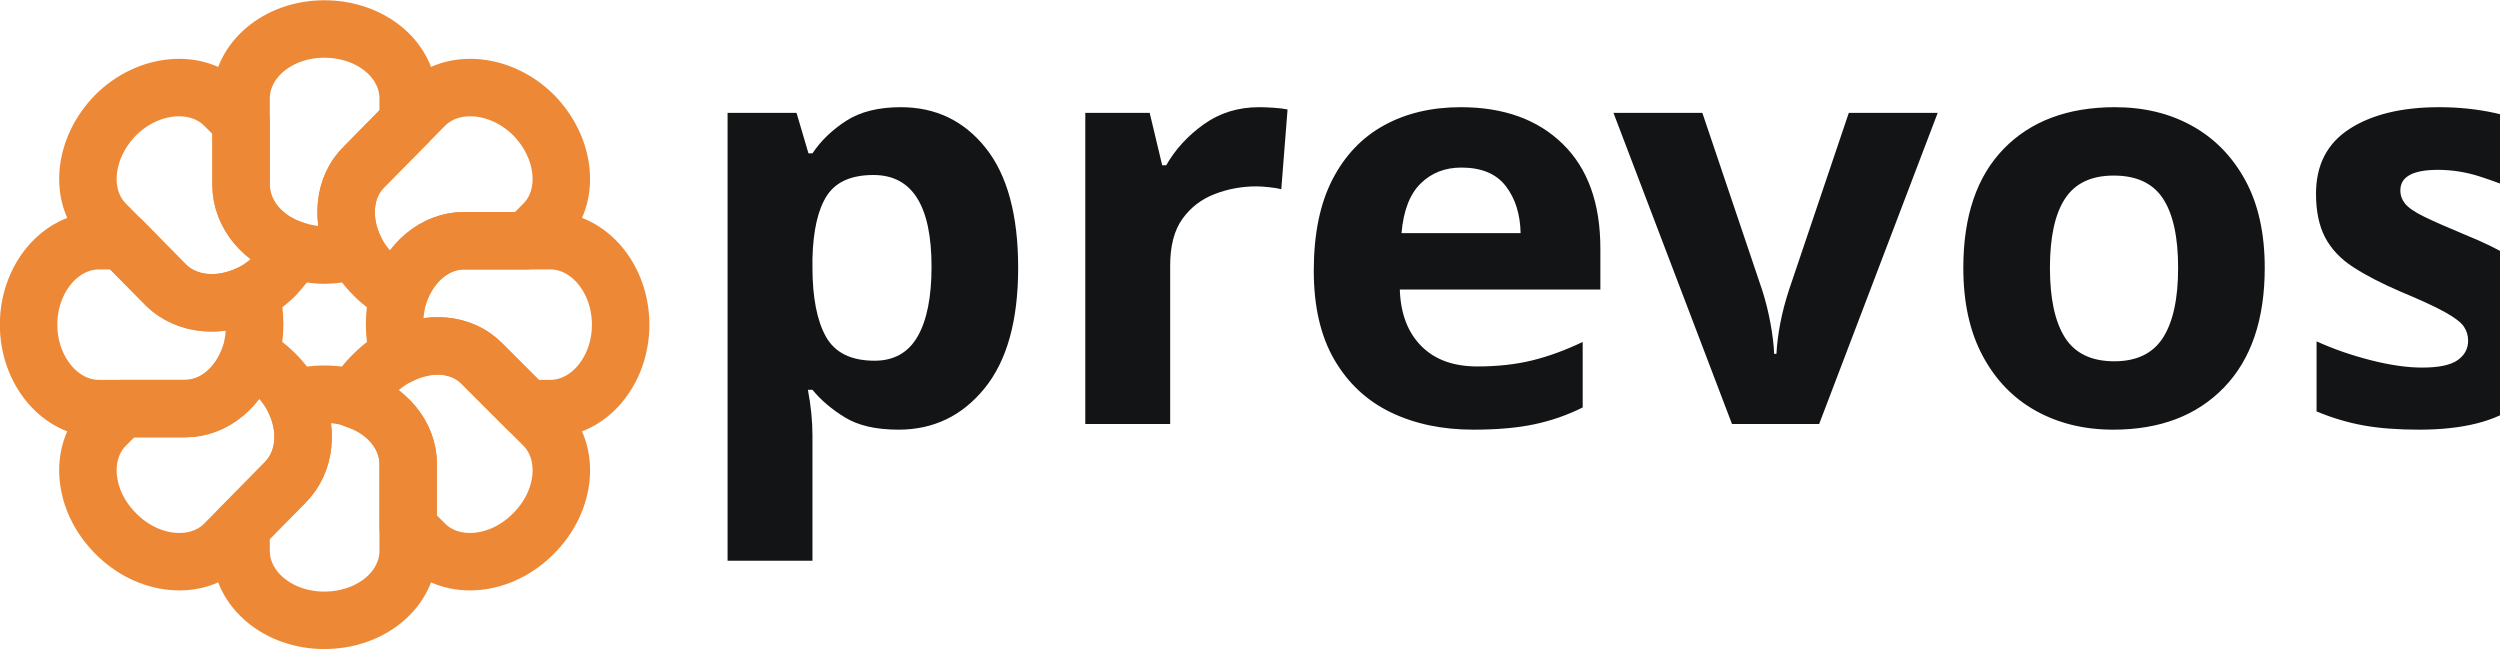
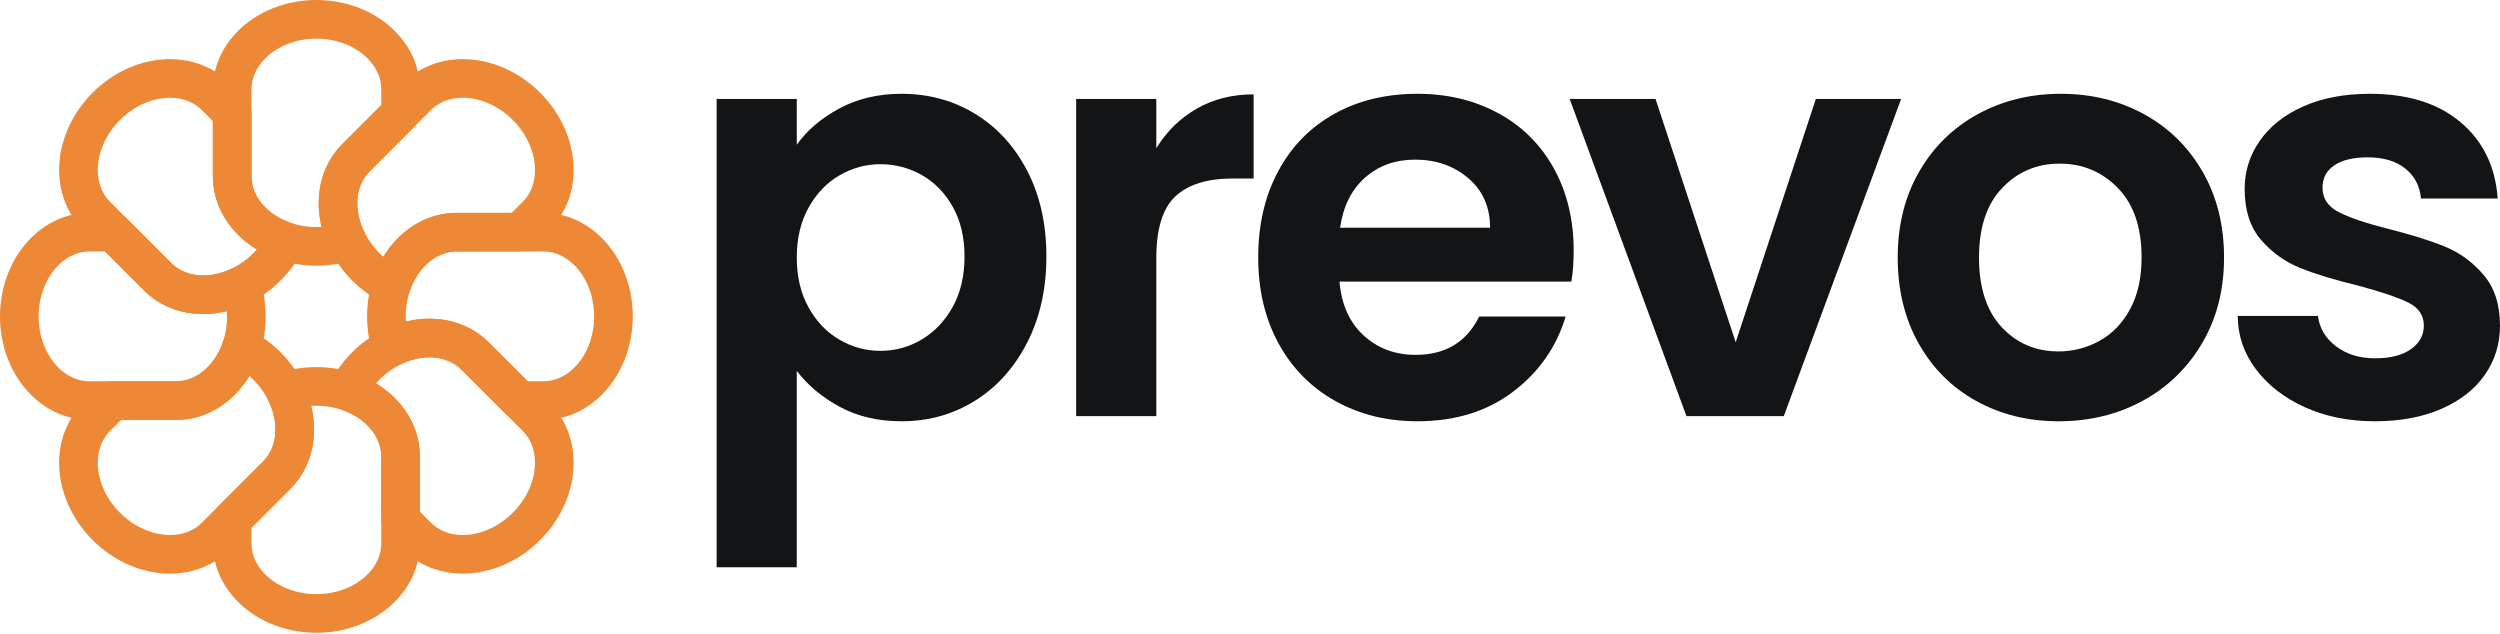
- <svg xmlns="http://www.w3.org/2000/svg" width="1629px" height="423px" version="1.1" xml:space="preserve" style="fill-rule:evenodd;clip-rule:evenodd;stroke-linecap:round;stroke-linejoin:round;stroke-miterlimit:2;">
-   <g transform="matrix(1,0,0,1,-137.5959,-52.23982)">
+ <svg xmlns="http://www.w3.org/2000/svg" width="100%" height="100%" viewBox="0 0 1622 411" version="1.1" xml:space="preserve" style="fill-rule:evenodd;clip-rule:evenodd;stroke-linecap:round;stroke-linejoin:round;stroke-miterlimit:1.5;">
+   <g transform="matrix(1,0,0,1,-143.8067,-58.45069)">
    <g id="Logo_light" transform="matrix(1.094324,0,0,1.094324,-67.41258,38.19041)">
      <g id="Energetic-Amber" transform="matrix(0.450239,0,0,0.450239,145.2377,-29.32751)">
        <g transform="matrix(1,0,0,1,-484.6826,0)">
-           <path d="M1060,314L1140,233C1176,197 1241,203 1284,246C1327,290 1333,354 1297,390L1275,412L1192,412C1153,412 1120,441 1106,482C1094,476 1083,468 1073,458C1062,447 1054,436 1048,424C1029,386 1032,341 1060,314Z" style="fill:none;stroke:rgb(237,137,54);stroke-width:76px;" />
+           <path d="M1059.537,313.923L1140.251,233.209C1176.317,197.143 1240.735,202.999 1284.014,246.279C1327.293,289.558 1333.149,353.976 1297.083,390.042L1275.145,411.98L1192.024,411.98C1153.047,411.98 1119.673,441 1106.1,482.001C1094.193,476.016 1082.812,467.892 1072.606,457.686C1062.401,447.481 1054.276,436.1 1048.292,424.192C1028.896,385.603 1031.976,341.484 1059.537,313.923Z" style="fill:none;stroke:rgb(237,137,54);stroke-width:50.9px;" />
        </g>
        <g transform="matrix(1,0,0,1,-484.6826,0)">
-           <path d="M1192,412L1306,412C1357,412 1399,462 1399,523C1399,584 1357,634 1306,634L1275,634L1216,575C1189,547 1145,544 1106,564C1102,551 1100,537 1100,523C1100,508 1102,495 1106,482C1120,441 1153,412 1192,412Z" style="fill:none;stroke:rgb(237,137,54);stroke-width:76px;" />
+           <path d="M1192.024,411.98L1306.171,411.98C1357.176,411.98 1398.585,461.672 1398.585,522.878C1398.585,584.084 1357.176,633.776 1306.171,633.776L1275.145,633.776L1216.37,575C1188.808,547.439 1144.69,544.36 1106.1,563.755C1101.912,551.103 1099.61,537.311 1099.61,522.878C1099.61,508.445 1101.912,494.653 1106.1,482.001C1119.673,441 1153.047,411.98 1192.024,411.98Z" style="fill:none;stroke:rgb(237,137,54);stroke-width:50.9px;" />
        </g>
        <g transform="matrix(1,0,0,1,-484.6826,0)">
-           <path d="M1216,575L1297,656C1333,692 1327,756 1284,799C1241,843 1176,849 1140,813L1118,791L1118,707C1118,669 1089,635 1048,622C1054,610 1062,598 1073,588C1083,578 1094,570 1106,564C1145,544 1189,547 1216,575Z" style="fill:none;stroke:rgb(237,137,54);stroke-width:76px;" />
+           <path d="M1216.37,575L1297.083,655.714C1333.149,691.78 1327.293,756.198 1284.014,799.477C1240.735,842.757 1176.317,848.613 1140.251,812.547L1118.312,790.608L1118.312,707.488C1118.312,668.51 1089.293,635.136 1048.292,621.564C1054.276,609.656 1062.401,598.275 1072.606,588.07C1082.812,577.864 1094.193,569.74 1106.1,563.755C1144.69,544.36 1188.808,547.439 1216.37,575Z" style="fill:none;stroke:rgb(237,137,54);stroke-width:50.9px;" />
        </g>
        <g transform="matrix(1,0,0,1,-484.6826,0)">
-           <path d="M1118,707L1118,822C1118,873 1069,914 1007,914C946,914 897,873 897,822L897,791L955,732C983,704 986,660 967,622C979,617 993,615 1007,615C1022,615 1036,617 1048,622C1089,635 1118,669 1118,707Z" style="fill:none;stroke:rgb(237,137,54);stroke-width:76px;" />
+           <path d="M1118.312,707.488L1118.312,821.634C1118.312,872.639 1068.621,914.049 1007.415,914.049C946.209,914.049 896.517,872.639 896.517,821.634L896.517,790.608L955.292,731.833C982.854,704.272 985.933,660.153 966.538,621.564C979.189,617.376 992.982,615.073 1007.415,615.073C1021.847,615.073 1035.64,617.376 1048.292,621.564C1089.293,635.136 1118.312,668.51 1118.312,707.488Z" style="fill:none;stroke:rgb(237,137,54);stroke-width:50.9px;" />
        </g>
        <g transform="matrix(1,0,0,1,-484.6826,0)">
-           <path d="M955,732L875,813C839,849 774,843 731,799C688,756 682,692 718,656L740,634L823,634C862,634 895,605 909,564C921,570 932,578 942,588C952,598 961,610 967,622C986,660 983,704 955,732Z" style="fill:none;stroke:rgb(237,137,54);stroke-width:76px;" />
+           <path d="M955.292,731.833L874.579,812.547C838.513,848.613 774.094,842.757 730.815,799.477C687.536,756.198 681.68,691.78 717.746,655.714L739.684,633.776L822.805,633.776C861.783,633.776 895.157,604.756 908.729,563.755C920.637,569.74 932.017,577.864 942.223,588.07C952.428,598.275 960.553,609.656 966.538,621.564C985.933,660.153 982.854,704.272 955.292,731.833Z" style="fill:none;stroke:rgb(237,137,54);stroke-width:50.9px;" />
        </g>
        <g transform="matrix(1,0,0,1,-484.6826,0)">
-           <path d="M823,634L709,634C658,634 616,584 616,523C616,462 658,412 709,412L740,412L798,471C826,498 870,501 909,482C913,495 915,508 915,523C915,537 913,551 909,564C895,605 862,634 823,634Z" style="fill:none;stroke:rgb(237,137,54);stroke-width:76px;" />
+           <path d="M822.805,633.776L708.659,633.776C657.654,633.776 616.244,584.084 616.244,522.878C616.244,461.672 657.654,411.98 708.659,411.98L739.684,411.98L798.46,470.756C826.021,498.317 870.14,501.396 908.729,482.001C912.917,494.653 915.22,508.445 915.22,522.878C915.22,537.311 912.917,551.103 908.729,563.755C895.157,604.756 861.783,633.776 822.805,633.776Z" style="fill:none;stroke:rgb(237,137,54);stroke-width:50.9px;" />
        </g>
        <g transform="matrix(1,0,0,1,-484.6826,0)">
-           <path d="M798,471L718,390C682,354 688,290 731,246C774,203 839,197 875,233L897,255L897,338C897,377 926,411 967,424C961,436 952,447 942,458C932,468 921,476 909,482C870,501 826,498 798,471Z" style="fill:none;stroke:rgb(237,137,54);stroke-width:76px;" />
+           <path d="M798.46,470.756L717.746,390.042C681.68,353.976 687.536,289.558 730.815,246.279C774.094,202.999 838.513,197.143 874.579,233.209L896.517,255.148L896.517,338.268C896.517,377.246 925.537,410.62 966.538,424.192C960.553,436.1 952.428,447.481 942.223,457.686C932.017,467.892 920.637,476.016 908.729,482.001C870.14,501.396 826.021,498.317 798.46,470.756Z" style="fill:none;stroke:rgb(237,137,54);stroke-width:50.9px;" />
        </g>
        <g transform="matrix(1,0,0,1,-484.6826,0)">
-           <path d="M897,338L897,224C897,173 946,132 1007,132C1069,132 1118,173 1118,224L1118,255L1060,314C1032,341 1029,386 1048,424C1036,428 1022,431 1007,431C993,431 979,428 967,424C926,411 897,377 897,338Z" style="fill:none;stroke:rgb(237,137,54);stroke-width:76px;" />
+           <path d="M896.517,338.268L896.517,224.122C896.517,173.117 946.209,131.707 1007.415,131.707C1068.621,131.707 1118.312,173.117 1118.312,224.122L1118.312,255.148L1059.537,313.923C1031.976,341.484 1028.896,385.603 1048.292,424.192C1035.64,428.38 1021.847,430.683 1007.415,430.683C992.982,430.683 979.189,428.38 966.538,424.192C925.537,410.62 896.517,377.246 896.517,338.268Z" style="fill:none;stroke:rgb(237,137,54);stroke-width:50.9px;" />
        </g>
      </g>
      <g transform="matrix(1.275439,0,0,1.275439,-317.8415,-284.4245)">
-         <g transform="matrix(266.1257,0,0,266.1257,1575.14,430.9464)" />
-         <text x="715px" y="431px" style="font-family:'Poppins-SemiBold', 'Poppins';font-weight:600;font-size:266px;fill:rgb(18,20,22);">p<tspan x="882px 977px 1128px 1274px 1430px " y="431px 431px 431px 431px 431px ">revos</tspan>
-         </text>
+         <path d="M770.908,304.803C775.698,298.061 782.307,292.428 790.734,287.904C799.162,283.38 808.787,281.118 819.609,281.118C832.206,281.118 843.605,284.222 853.806,290.432C864.008,296.642 872.08,305.468 878.024,316.911C883.967,328.355 886.939,341.617 886.939,356.697C886.939,371.778 883.967,385.128 878.024,396.749C872.08,408.37 864.008,417.374 853.806,423.761C843.605,430.148 832.206,433.341 819.609,433.341C808.787,433.341 799.25,431.124 791.001,426.688C782.751,422.253 776.053,416.664 770.908,409.922L770.908,501.204L733.65,501.204L733.65,283.513L770.908,283.513L770.908,304.803ZM848.883,356.697C848.883,347.826 847.064,340.153 843.427,333.677C839.79,327.202 835,322.278 829.057,318.907C823.113,315.537 816.682,313.851 809.762,313.851C803.021,313.851 796.678,315.581 790.734,319.041C784.791,322.5 780.001,327.512 776.364,334.077C772.727,340.641 770.908,348.359 770.908,357.23C770.908,366.1 772.727,373.818 776.364,380.382C780.001,386.947 784.791,391.959 790.734,395.419C796.678,398.878 803.021,400.608 809.762,400.608C816.682,400.608 823.113,398.834 829.057,395.286C835,391.737 839.79,386.681 843.427,380.116C847.064,373.552 848.883,365.746 848.883,356.697Z" style="fill:rgb(18,20,22);fill-rule:nonzero;" />
+         <path d="M938.035,306.4C942.825,298.593 949.079,292.472 956.797,288.037C964.515,283.601 973.341,281.384 983.276,281.384L983.276,320.504L973.43,320.504C961.72,320.504 952.894,323.254 946.95,328.754C941.007,334.254 938.035,343.835 938.035,357.496L938.035,430.946L900.777,430.946L900.777,283.513L938.035,283.513L938.035,306.4Z" style="fill:rgb(18,20,22);fill-rule:nonzero;" />
+         <path d="M1132.041,354.036C1132.041,359.359 1131.686,364.149 1130.976,368.407L1023.195,368.407C1024.082,379.052 1027.808,387.39 1034.373,393.423C1040.937,399.455 1049.009,402.471 1058.59,402.471C1072.428,402.471 1082.275,396.527 1088.13,384.64L1128.315,384.64C1124.057,398.834 1115.896,410.499 1103.831,419.636C1091.767,428.773 1076.953,433.341 1059.388,433.341C1045.195,433.341 1032.465,430.192 1021.199,423.894C1009.933,417.596 1001.151,408.681 994.853,397.148C988.555,385.616 985.405,372.31 985.405,357.23C985.405,341.972 988.51,328.577 994.72,317.045C1000.929,305.512 1009.623,296.642 1020.8,290.432C1031.977,284.222 1044.84,281.118 1059.388,281.118C1073.404,281.118 1085.957,284.134 1097.045,290.166C1108.134,296.198 1116.738,304.758 1122.859,315.847C1128.98,326.936 1132.041,339.665 1132.041,354.036ZM1093.186,343.391C1093.186,333.81 1089.815,326.137 1083.074,320.371C1076.332,314.605 1068.082,311.722 1058.324,311.722C1049.098,311.722 1041.336,314.516 1035.038,320.105C1028.74,325.694 1024.881,333.456 1023.461,343.391L1093.186,343.391Z" style="fill:rgb(18,20,22);fill-rule:nonzero;" />
+         <path d="M1207.354,396.616L1244.612,283.513L1284.265,283.513L1229.709,430.946L1184.467,430.946L1130.178,283.513L1170.097,283.513L1207.354,396.616Z" style="fill:rgb(18,20,22);fill-rule:nonzero;" />
+         <path d="M1357.449,433.341C1343.256,433.341 1330.482,430.192 1319.127,423.894C1307.772,417.596 1298.857,408.681 1292.381,397.148C1285.906,385.616 1282.668,372.31 1282.668,357.23C1282.668,342.149 1285.994,328.843 1292.648,317.311C1299.301,305.779 1308.393,296.863 1319.925,290.565C1331.458,284.267 1344.32,281.118 1358.514,281.118C1372.707,281.118 1385.57,284.267 1397.102,290.565C1408.634,296.863 1417.727,305.779 1424.38,317.311C1431.033,328.843 1434.359,342.149 1434.359,357.23C1434.359,372.31 1430.944,385.616 1424.114,397.148C1417.283,408.681 1408.057,417.596 1396.437,423.894C1384.816,430.192 1371.82,433.341 1357.449,433.341ZM1357.449,400.874C1364.191,400.874 1370.534,399.233 1376.477,395.951C1382.421,392.669 1387.166,387.745 1390.715,381.181C1394.263,374.616 1396.037,366.633 1396.037,357.23C1396.037,343.214 1392.356,332.435 1384.993,324.895C1377.63,317.355 1368.626,313.585 1357.981,313.585C1347.336,313.585 1338.421,317.355 1331.236,324.895C1324.05,332.435 1320.458,343.214 1320.458,357.23C1320.458,371.245 1323.962,382.024 1330.97,389.564C1337.978,397.104 1346.804,400.874 1357.449,400.874Z" style="fill:rgb(18,20,22);fill-rule:nonzero;" />
+         <path d="M1504.488,433.341C1492.398,433.341 1481.552,431.168 1471.95,426.821C1462.35,422.475 1454.749,416.576 1449.146,409.124C1443.546,401.673 1440.746,393.423 1440.746,384.374L1478.004,384.374C1478.714,390.052 1481.508,394.753 1486.387,398.479C1491.266,402.205 1497.343,404.068 1504.617,404.068C1511.713,404.068 1517.258,402.648 1521.249,399.81C1525.241,396.971 1527.237,393.334 1527.237,388.898C1527.237,384.108 1524.798,380.516 1519.919,378.12C1515.04,375.725 1507.278,373.108 1496.633,370.27C1485.633,367.608 1476.629,364.858 1469.621,362.02C1462.613,359.181 1456.581,354.834 1451.525,348.98C1446.468,343.125 1443.94,335.23 1443.94,325.294C1443.94,317.133 1446.291,309.682 1450.992,302.94C1455.694,296.198 1462.436,290.876 1471.218,286.972C1480,283.069 1490.335,281.118 1502.221,281.118C1519.786,281.118 1533.802,285.509 1544.269,294.291C1554.737,303.073 1560.503,314.916 1561.568,329.819L1525.907,329.819C1525.374,323.964 1522.935,319.307 1518.588,315.847C1514.241,312.387 1508.431,310.658 1501.157,310.658C1494.415,310.658 1489.226,311.899 1485.589,314.383C1481.952,316.867 1480.133,320.327 1480.133,324.762C1480.133,329.73 1482.617,333.5 1487.585,336.073C1492.552,338.645 1500.27,341.262 1510.738,343.923C1521.383,346.585 1530.165,349.334 1537.084,352.173C1544.003,355.012 1549.991,359.403 1555.047,365.346C1560.104,371.29 1562.632,379.141 1562.632,388.898C1562.632,397.415 1560.276,405.043 1555.563,411.785C1550.85,418.527 1544.093,423.805 1535.292,427.62C1526.493,431.434 1516.225,433.341 1504.488,433.341Z" style="fill:rgb(18,20,22);fill-rule:nonzero;" />
      </g>
    </g>
  </g>
</svg>
